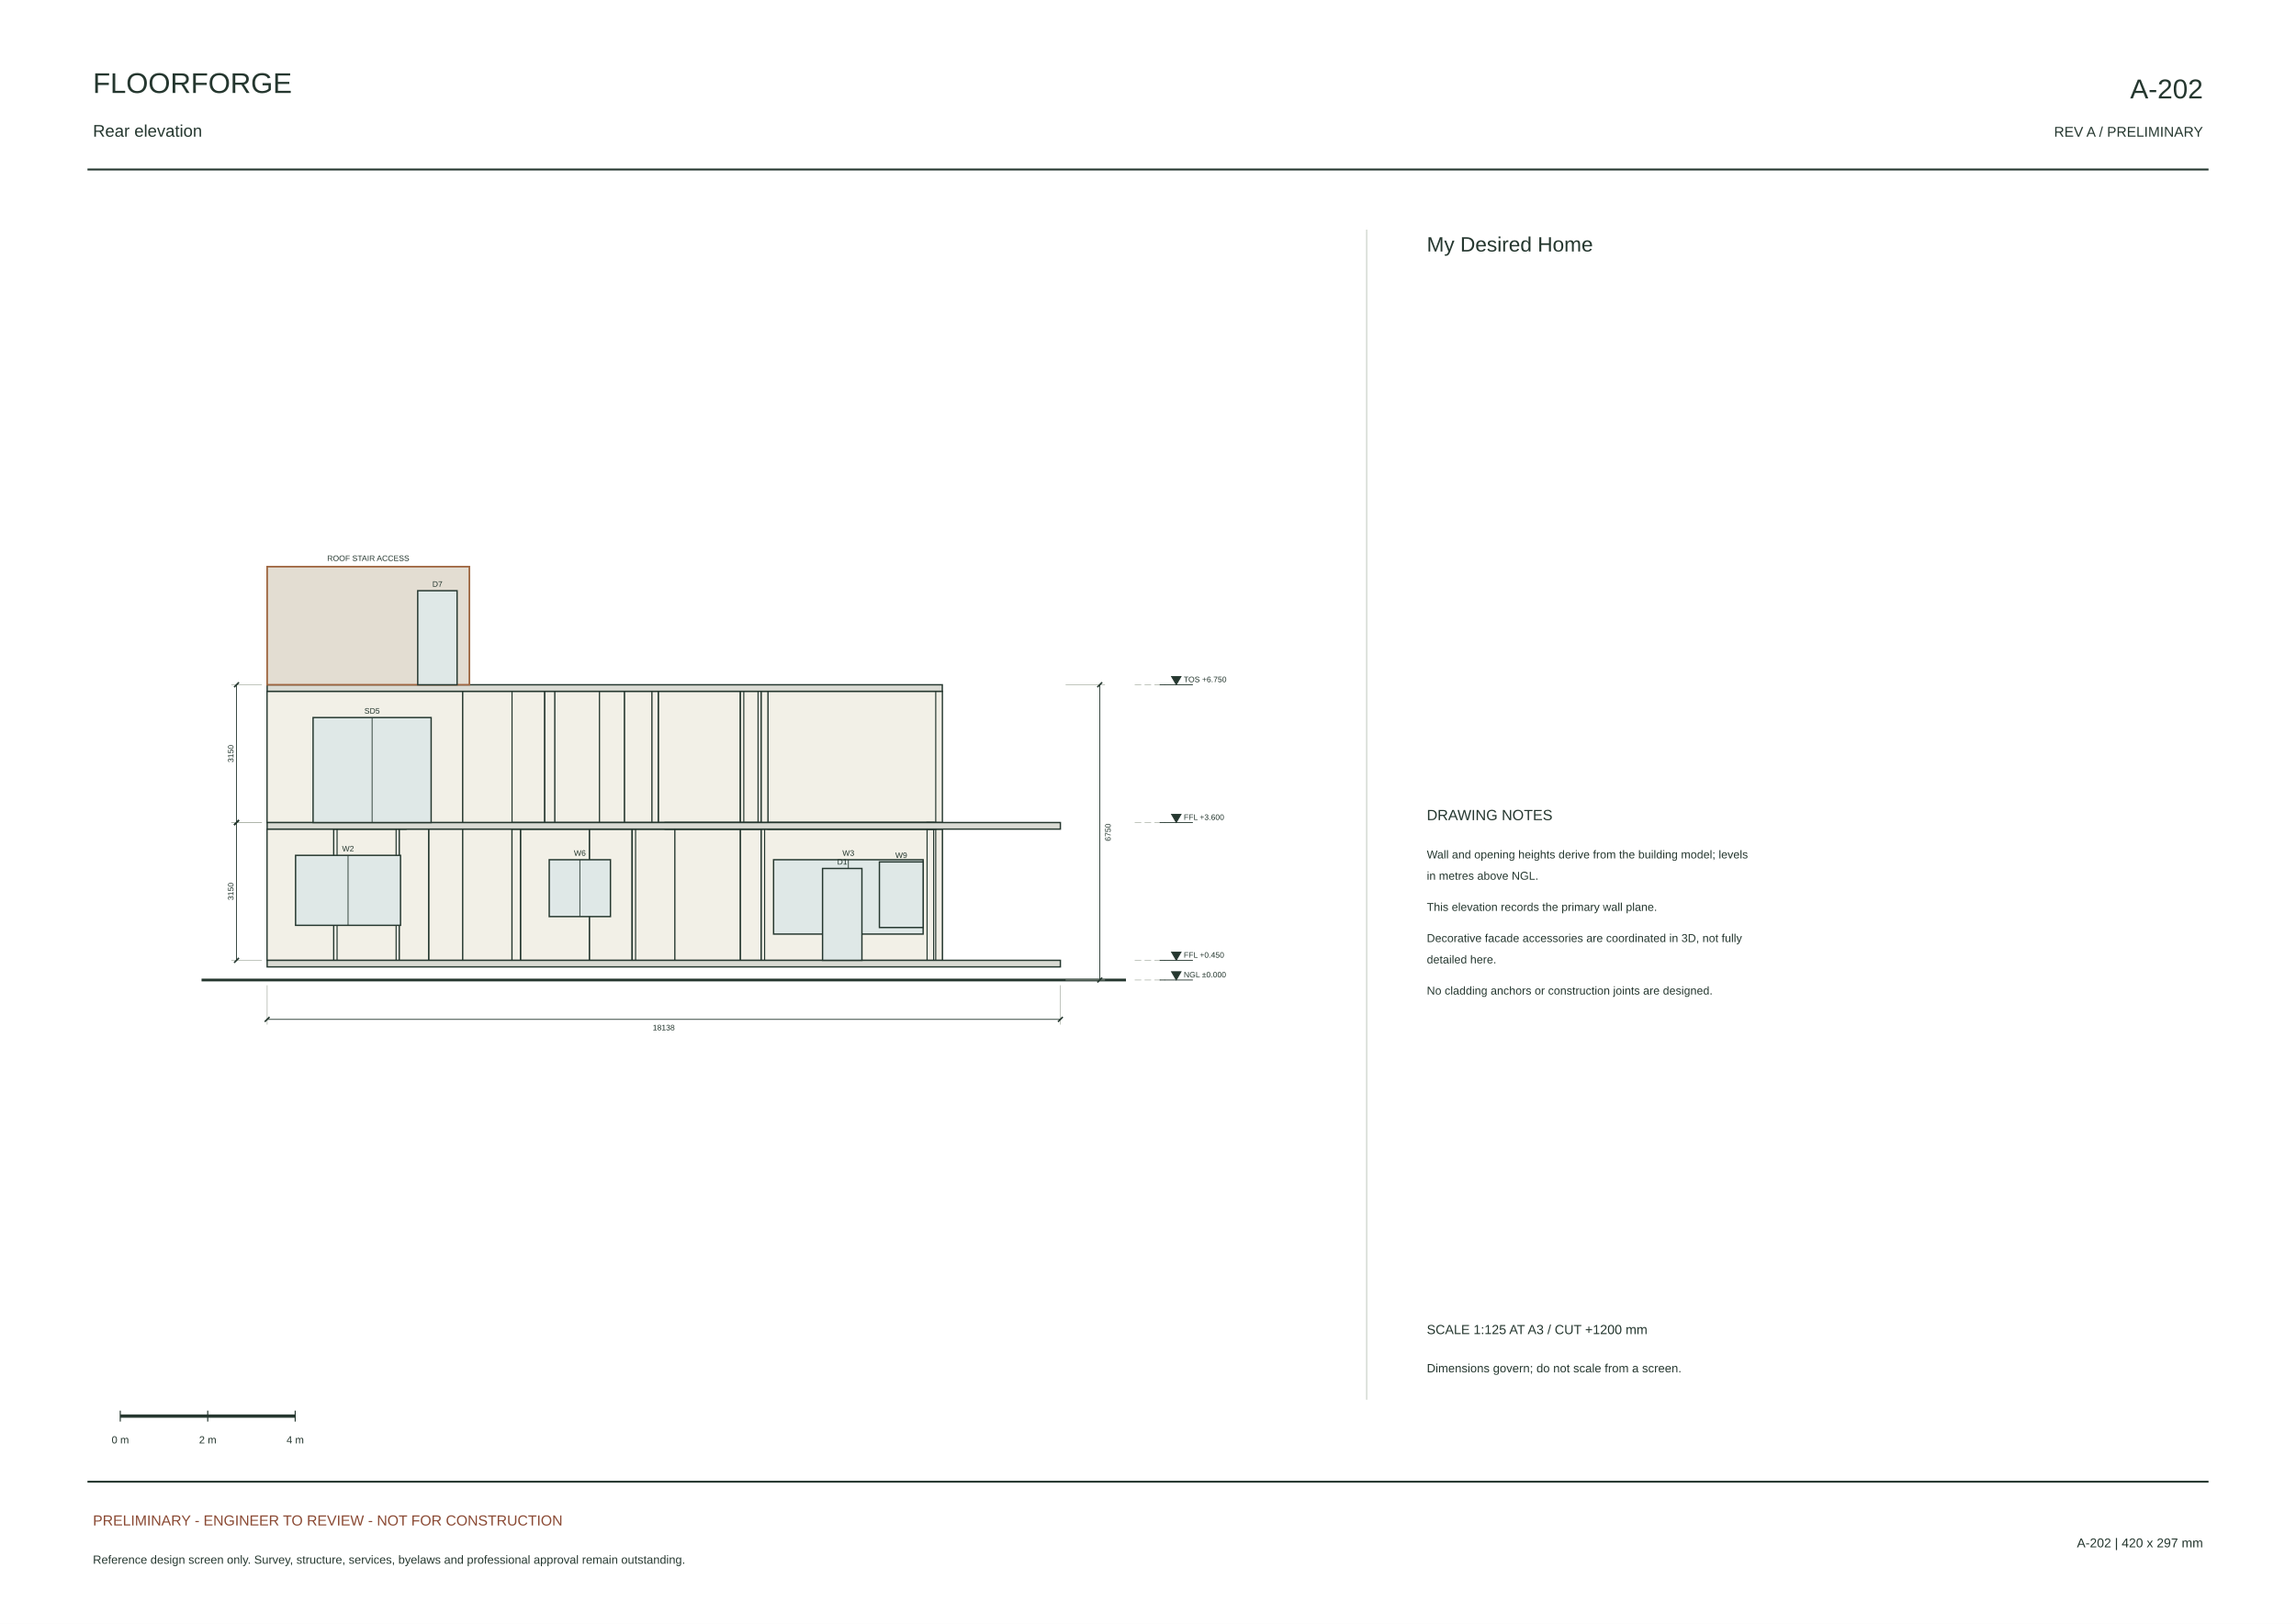
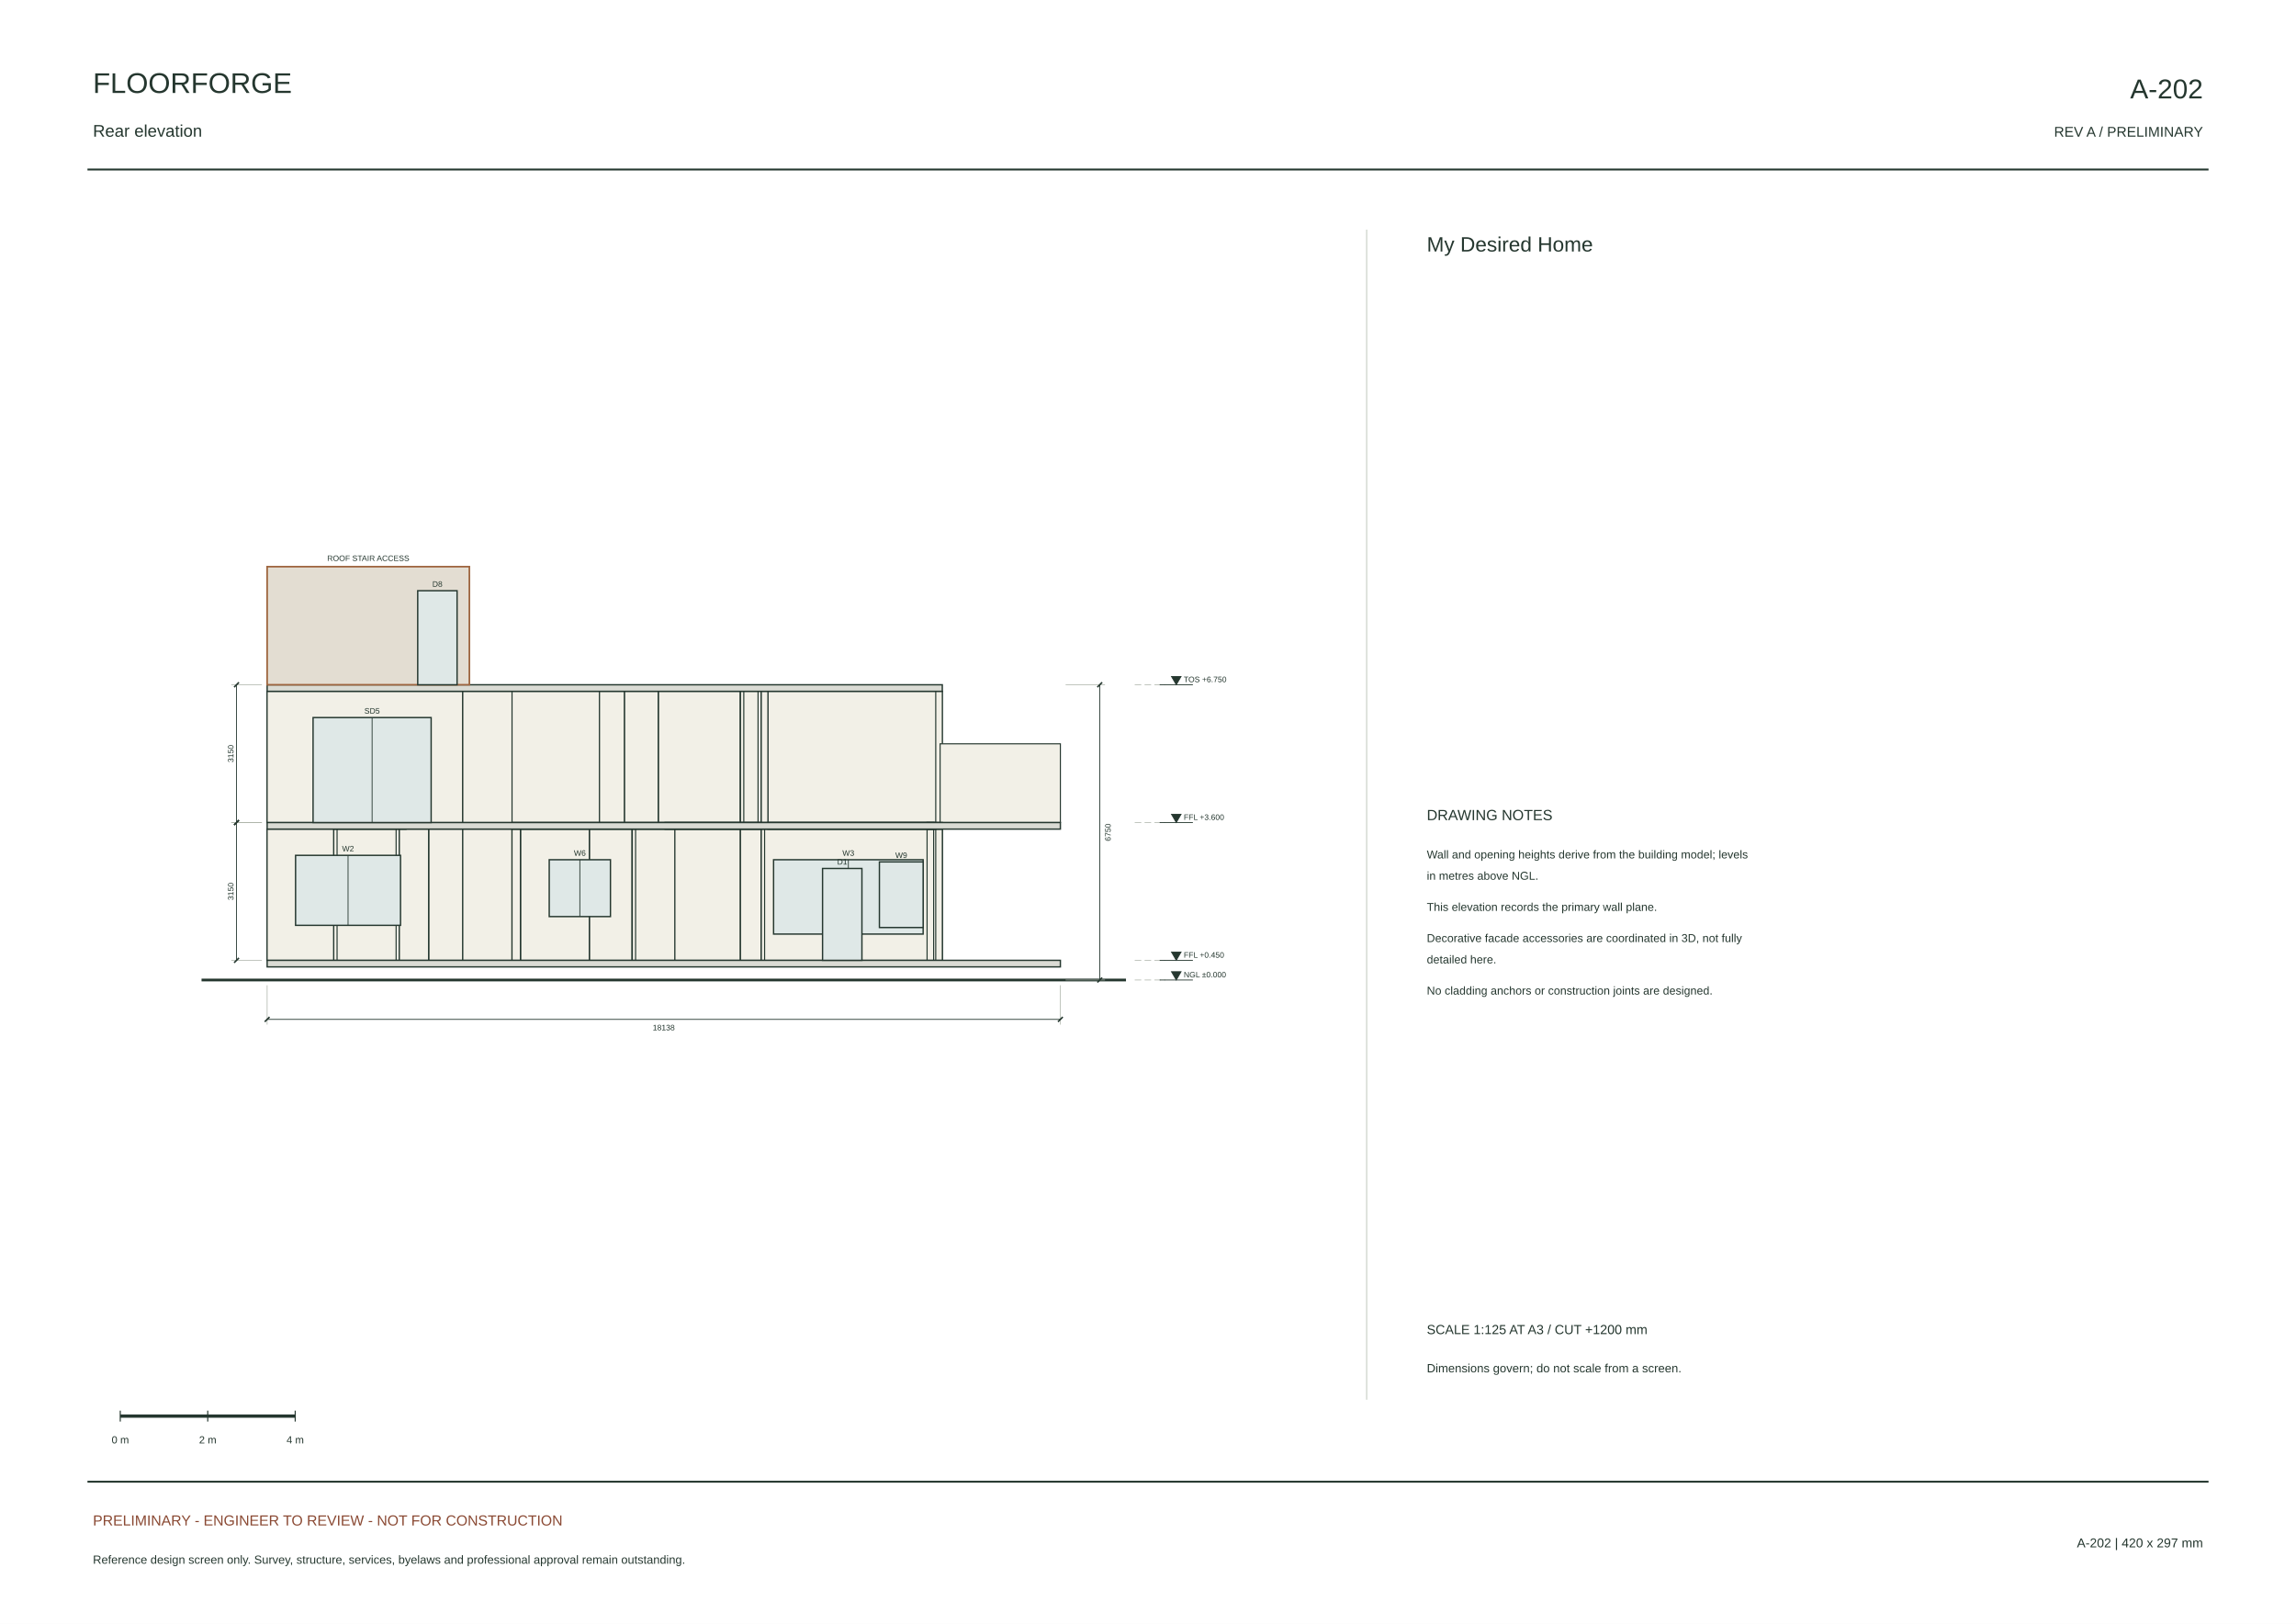
<svg xmlns="http://www.w3.org/2000/svg" width="420mm" height="297mm" viewBox="0 0 420 297">
  <rect width="420" height="297" fill="white" />
  <g font-family="Arial,Helvetica,sans-serif">
    <path d="M 16 31 H 404 M 16 271 H 404" stroke="#25372f" stroke-width=".35" />
    <text x="17" y="17" fill="#25372f" font-size="5.2" text-anchor="start">FLOORFORGE</text>
    <text x="17" y="25" fill="#25372f" font-size="3.1" text-anchor="start">Rear elevation</text>
    <text x="403" y="18" fill="#25372f" font-size="5" text-anchor="end">A-202</text>
    <text x="403" y="25" fill="#25372f" font-size="2.6" text-anchor="end">REV A / PRELIMINARY</text>
    <polygon points="48.868,175.64 50.068,175.64 50.068,151.64 48.868,151.64" fill="#f2f0e7" stroke="#25372f" stroke-width="0.2" />
    <polygon points="48.868,175.64 62.86,175.64 62.86,151.64 48.868,151.64" fill="#f2f0e7" stroke="#25372f" stroke-width="0.2" />
    <polygon points="61.66,175.64 73.66,175.64 73.66,151.64 61.66,151.64" fill="#f2f0e7" stroke="#25372f" stroke-width="0.2" />
    <polygon points="72.46,175.64 74.26,175.64 74.26,151.64 72.46,151.64" fill="#f2f0e7" stroke="#25372f" stroke-width="0.2" />
    <polygon points="48.868,175.64 50.068,175.64 50.068,151.64 48.868,151.64" fill="#f2f0e7" stroke="#25372f" stroke-width="0.2" />
    <polygon points="48.868,175.64 85.86,175.64 85.86,151.64 48.868,151.64" fill="#f2f0e7" stroke="#25372f" stroke-width="0.2" />
    <polygon points="48.868,175.64 79.068,175.64 79.068,151.64 48.868,151.64" fill="#f2f0e7" stroke="#25372f" stroke-width="0.2" />
    <polygon points="77.868,175.64 79.668,175.64 79.668,151.64 77.868,151.64" fill="#f2f0e7" stroke="#25372f" stroke-width="0.2" />
    <polygon points="61.06,175.64 62.26,175.64 62.26,151.64 61.06,151.64" fill="#f2f0e7" stroke="#25372f" stroke-width="0.2" />
    <polygon points="61.06,175.64 74.26,175.64 74.26,151.64 61.06,151.64" fill="#f2f0e7" stroke="#25372f" stroke-width="0.2" />
    <polygon points="61.06,175.64 62.86,175.64 62.86,151.64 61.06,151.64" fill="#f2f0e7" stroke="#25372f" stroke-width="0.2" />
    <polygon points="61.66,175.64 73.66,175.64 73.66,151.64 61.66,151.64" fill="#f2f0e7" stroke="#25372f" stroke-width="0.2" />
    <polygon points="72.46,175.64 74.26,175.64 74.26,151.64 72.46,151.64" fill="#f2f0e7" stroke="#25372f" stroke-width="0.2" />
    <polygon points="73.06,175.64 74.26,175.64 74.26,151.64 73.06,151.64" fill="#f2f0e7" stroke="#25372f" stroke-width="0.2" />
    <polygon points="73.06,175.64 109.06,175.64 109.06,151.64 73.06,151.64" fill="#f2f0e7" stroke="#25372f" stroke-width="0.2" />
    <polygon points="73.06,175.64 74.26,175.64 74.26,151.64 73.06,151.64" fill="#f2f0e7" stroke="#25372f" stroke-width="0.2" />
    <polygon points="73.06,175.64 74.26,175.64 74.26,151.64 73.06,151.64" fill="#f2f0e7" stroke="#25372f" stroke-width="0.2" />
    <polygon points="73.06,175.64 74.26,175.64 74.26,151.64 73.06,151.64" fill="#f2f0e7" stroke="#25372f" stroke-width="0.2" />
    <polygon points="73.06,175.64 85.86,175.64 85.86,151.64 73.06,151.64" fill="#f2f0e7" stroke="#25372f" stroke-width="0.2" />
    <polygon points="78.468,175.64 79.668,175.64 79.668,151.64 78.468,151.64" fill="#f2f0e7" stroke="#25372f" stroke-width="0.2" />
    <polygon points="78.468,175.64 94.868,175.64 94.868,151.64 78.468,151.64" fill="#f2f0e7" stroke="#25372f" stroke-width="0.2" />
    <polygon points="78.468,175.64 79.668,175.64 79.668,151.64 78.468,151.64" fill="#f2f0e7" stroke="#25372f" stroke-width="0.2" />
    <polygon points="78.468,175.64 79.668,175.64 79.668,151.64 78.468,151.64" fill="#f2f0e7" stroke="#25372f" stroke-width="0.2" />
    <polygon points="78.468,175.64 96.468,175.64 96.468,151.64 78.468,151.64" fill="#f2f0e7" stroke="#25372f" stroke-width="0.2" />
    <polygon points="84.66,175.64 85.86,175.64 85.86,151.64 84.66,151.64" fill="#f2f0e7" stroke="#25372f" stroke-width="0.2" />
    <polygon points="84.66,175.64 109.06,175.64 109.06,151.64 84.66,151.64" fill="#f2f0e7" stroke="#25372f" stroke-width="0.2" />
    <polygon points="84.66,175.64 94.868,175.64 94.868,151.64 84.66,151.64" fill="#f2f0e7" stroke="#25372f" stroke-width="0.2" />
    <polygon points="93.668,175.64 94.868,175.64 94.868,151.64 93.668,151.64" fill="#f2f0e7" stroke="#25372f" stroke-width="0.2" />
    <polygon points="93.668,175.64 94.868,175.64 94.868,151.64 93.668,151.64" fill="#f2f0e7" stroke="#25372f" stroke-width="0.2" />
    <polygon points="93.668,175.64 94.868,175.64 94.868,151.64 93.668,151.64" fill="#f2f0e7" stroke="#25372f" stroke-width="0.2" />
    <polygon points="93.668,175.64 94.868,175.64 94.868,151.64 93.668,151.64" fill="#f2f0e7" stroke="#25372f" stroke-width="0.2" />
    <polygon points="93.668,175.64 95.468,175.64 95.468,151.64 93.668,151.64" fill="#f2f0e7" stroke="#25372f" stroke-width="0.2" />
    <polygon points="94.268,175.64 110.268,175.64 110.268,151.64 94.268,151.64" fill="#f2f0e7" stroke="#25372f" stroke-width="0.2" />
    <polygon points="109.068,175.64 116.268,175.64 116.268,151.64 109.068,151.64" fill="#f2f0e7" stroke="#25372f" stroke-width="0.2" />
    <polygon points="115.068,175.64 116.868,175.64 116.868,151.64 115.068,151.64" fill="#f2f0e7" stroke="#25372f" stroke-width="0.2" />
    <polygon points="93.668,175.64 96.468,175.64 96.468,151.64 93.668,151.64" fill="#f2f0e7" stroke="#25372f" stroke-width="0.2" />
    <polygon points="95.268,175.64 96.468,175.64 96.468,151.64 95.268,151.64" fill="#f2f0e7" stroke="#25372f" stroke-width="0.2" />
    <polygon points="95.268,175.64 110.268,175.64 110.268,151.64 95.268,151.64" fill="#f2f0e7" stroke="#25372f" stroke-width="0.2" />
    <polygon points="109.068,175.64 116.268,175.64 116.268,151.64 109.068,151.64" fill="#f2f0e7" stroke="#25372f" stroke-width="0.2" />
    <polygon points="115.068,175.64 116.868,175.64 116.868,151.64 115.068,151.64" fill="#f2f0e7" stroke="#25372f" stroke-width="0.2" />
    <polygon points="95.268,175.64 96.468,175.64 96.468,151.64 95.268,151.64" fill="#f2f0e7" stroke="#25372f" stroke-width="0.2" />
    <polygon points="95.268,175.64 116.868,175.64 116.868,151.64 95.268,151.64" fill="#f2f0e7" stroke="#25372f" stroke-width="0.2" />
    <polygon points="95.268,175.64 96.468,175.64 96.468,151.64 95.268,151.64" fill="#f2f0e7" stroke="#25372f" stroke-width="0.2" />
    <polygon points="95.268,175.64 116.868,175.64 116.868,151.64 95.268,151.64" fill="#f2f0e7" stroke="#25372f" stroke-width="0.2" />
    <polygon points="107.86,175.64 109.06,175.64 109.06,151.64 107.86,151.64" fill="#f2f0e7" stroke="#25372f" stroke-width="0.2" />
    <polygon points="107.86,175.64 124.66,175.64 124.66,151.64 107.86,151.64" fill="#f2f0e7" stroke="#25372f" stroke-width="0.2" />
    <polygon points="107.86,175.64 109.06,175.64 109.06,151.64 107.86,151.64" fill="#f2f0e7" stroke="#25372f" stroke-width="0.2" />
    <polygon points="107.86,175.64 124.66,175.64 124.66,151.64 107.86,151.64" fill="#f2f0e7" stroke="#25372f" stroke-width="0.2" />
    <polygon points="107.86,175.64 109.06,175.64 109.06,151.64 107.86,151.64" fill="#f2f0e7" stroke="#25372f" stroke-width="0.2" />
    <polygon points="107.86,175.64 136.66,175.64 136.66,151.64 107.86,151.64" fill="#f2f0e7" stroke="#25372f" stroke-width="0.2" />
    <polygon points="115.668,175.64 116.868,175.64 116.868,151.64 115.668,151.64" fill="#f2f0e7" stroke="#25372f" stroke-width="0.2" />
    <polygon points="115.668,175.64 116.868,175.64 116.868,151.64 115.668,151.64" fill="#f2f0e7" stroke="#25372f" stroke-width="0.2" />
    <polygon points="115.668,175.64 116.868,175.64 116.868,151.64 115.668,151.64" fill="#f2f0e7" stroke="#25372f" stroke-width="0.2" />
    <polygon points="115.668,175.64 140.468,175.64 140.468,151.64 115.668,151.64" fill="#f2f0e7" stroke="#25372f" stroke-width="0.2" />
    <polygon points="115.668,175.64 116.868,175.64 116.868,151.64 115.668,151.64" fill="#f2f0e7" stroke="#25372f" stroke-width="0.2" />
    <polygon points="115.668,175.64 116.868,175.64 116.868,151.64 115.668,151.64" fill="#f2f0e7" stroke="#25372f" stroke-width="0.2" />
    <polygon points="115.668,175.64 116.868,175.64 116.868,151.64 115.668,151.64" fill="#f2f0e7" stroke="#25372f" stroke-width="0.2" />
    <polygon points="115.668,175.64 116.868,175.64 116.868,151.64 115.668,151.64" fill="#f2f0e7" stroke="#25372f" stroke-width="0.2" />
    <polygon points="115.668,175.64 116.868,175.64 116.868,151.64 115.668,151.64" fill="#f2f0e7" stroke="#25372f" stroke-width="0.2" />
    <polygon points="115.668,175.64 117.468,175.64 117.468,151.64 115.668,151.64" fill="#f2f0e7" stroke="#25372f" stroke-width="0.2" />
    <polygon points="116.268,175.64 172.372,175.64 172.372,151.64 116.268,151.64" fill="#f2f0e7" stroke="#25372f" stroke-width="0.2" />
    <polygon points="123.46,175.64 124.66,175.64 124.66,151.64 123.46,151.64" fill="#f2f0e7" stroke="#25372f" stroke-width="0.2" />
    <polygon points="123.46,175.64 136.66,175.64 136.66,151.64 123.46,151.64" fill="#f2f0e7" stroke="#25372f" stroke-width="0.2" />
    <polygon points="135.46,175.64 136.66,175.64 136.66,151.64 135.46,151.64" fill="#f2f0e7" stroke="#25372f" stroke-width="0.2" />
    <polygon points="135.46,175.64 170.788,175.64 170.788,151.64 135.46,151.64" fill="#f2f0e7" stroke="#25372f" stroke-width="0.2" />
    <polygon points="135.46,175.64 136.66,175.64 136.66,151.64 135.46,151.64" fill="#f2f0e7" stroke="#25372f" stroke-width="0.2" />
    <polygon points="135.46,175.64 140.468,175.64 140.468,151.64 135.46,151.64" fill="#f2f0e7" stroke="#25372f" stroke-width="0.2" />
    <polygon points="139.268,175.64 140.468,175.64 140.468,151.64 139.268,151.64" fill="#f2f0e7" stroke="#25372f" stroke-width="0.2" />
    <polygon points="139.268,175.64 140.468,175.64 140.468,151.64 139.268,151.64" fill="#f2f0e7" stroke="#25372f" stroke-width="0.2" />
    <polygon points="139.268,175.64 140.468,175.64 140.468,151.64 139.268,151.64" fill="#f2f0e7" stroke="#25372f" stroke-width="0.2" />
    <polygon points="139.268,175.64 141.068,175.64 141.068,151.64 139.268,151.64" fill="#f2f0e7" stroke="#25372f" stroke-width="0.2" />
    <polygon points="139.868,175.64 170.788,175.64 170.788,151.64 139.868,151.64" fill="#f2f0e7" stroke="#25372f" stroke-width="0.2" />
    <polygon points="139.268,175.64 141.068,175.64 141.068,151.64 139.268,151.64" fill="#f2f0e7" stroke="#25372f" stroke-width="0.2" />
    <polygon points="139.868,175.64 172.372,175.64 172.372,151.64 139.868,151.64" fill="#f2f0e7" stroke="#25372f" stroke-width="0.2" />
    <polygon points="169.588,175.64 170.788,175.64 170.788,151.64 169.588,151.64" fill="#f2f0e7" stroke="#25372f" stroke-width="0.2" />
    <polygon points="171.172,175.64 172.372,175.64 172.372,151.64 171.172,151.64" fill="#f2f0e7" stroke="#25372f" stroke-width="0.2" />
    <polygon points="48.868,150.44 50.068,150.44 50.068,126.44 48.868,126.44" fill="#f2f0e7" stroke="#25372f" stroke-width="0.2" />
    <polygon points="48.868,150.44 74.86,150.44 74.86,126.44 48.868,126.44" fill="#f2f0e7" stroke="#25372f" stroke-width="0.2" />
    <polygon points="73.66,150.44 85.26,150.44 85.26,126.44 73.66,126.44" fill="#f2f0e7" stroke="#25372f" stroke-width="0.2" />
    <polygon points="84.06,150.44 85.86,150.44 85.86,126.44 84.06,126.44" fill="#f2f0e7" stroke="#25372f" stroke-width="0.2" />
    <polygon points="48.868,150.44 50.068,150.44 50.068,126.44 48.868,126.44" fill="#f2f0e7" stroke="#25372f" stroke-width="0.2" />
    <polygon points="48.868,150.44 85.86,150.44 85.86,126.44 48.868,126.44" fill="#f2f0e7" stroke="#25372f" stroke-width="0.2" />
    <polygon points="48.868,150.44 94.268,150.44 94.268,126.44 48.868,126.44" fill="#f2f0e7" stroke="#25372f" stroke-width="0.2" />
    <polygon points="93.068,150.44 94.868,150.44 94.868,126.44 93.068,126.44" fill="#f2f0e7" stroke="#25372f" stroke-width="0.2" />
    <polygon points="84.66,150.44 85.86,150.44 85.86,126.44 84.66,126.44" fill="#f2f0e7" stroke="#25372f" stroke-width="0.2" />
    <polygon points="84.66,150.44 85.86,150.44 85.86,126.44 84.66,126.44" fill="#f2f0e7" stroke="#25372f" stroke-width="0.2" />
    <polygon points="84.66,150.44 115.46,150.44 115.46,126.44 84.66,126.44" fill="#f2f0e7" stroke="#25372f" stroke-width="0.2" />
    <polygon points="84.66,150.44 85.86,150.44 85.86,126.44 84.66,126.44" fill="#f2f0e7" stroke="#25372f" stroke-width="0.2" />
    <polygon points="84.66,150.44 85.86,150.44 85.86,126.44 84.66,126.44" fill="#f2f0e7" stroke="#25372f" stroke-width="0.2" />
    <polygon points="84.66,150.44 115.46,150.44 115.46,126.44 84.66,126.44" fill="#f2f0e7" stroke="#25372f" stroke-width="0.2" />
    <polygon points="84.66,150.44 94.868,150.44 94.868,126.44 84.66,126.44" fill="#f2f0e7" stroke="#25372f" stroke-width="0.2" />
    <polygon points="93.668,150.44 94.868,150.44 94.868,126.44 93.668,126.44" fill="#f2f0e7" stroke="#25372f" stroke-width="0.2" />
    <polygon points="93.668,150.44 110.868,150.44 110.868,126.44 93.668,126.44" fill="#f2f0e7" stroke="#25372f" stroke-width="0.2" />
-     <polygon points="99.668,150.44 100.868,150.44 100.868,126.44 99.668,126.44" fill="#f2f0e7" stroke="#25372f" stroke-width="0.2" />
-     <polygon points="99.668,150.44 100.868,150.44 100.868,126.44 99.668,126.44" fill="#f2f0e7" stroke="#25372f" stroke-width="0.2" />
-     <polygon points="99.668,150.44 101.468,150.44 101.468,126.44 99.668,126.44" fill="#f2f0e7" stroke="#25372f" stroke-width="0.2" />
    <polygon points="134.86,150.44 136.66,150.44 136.66,126.44 134.86,126.44" fill="#f2f0e7" stroke="#25372f" stroke-width="0.2" />
-     <polygon points="99.668,150.44 101.468,150.44 101.468,126.44 99.668,126.44" fill="#f2f0e7" stroke="#25372f" stroke-width="0.2" />
    <polygon points="109.668,150.44 110.868,150.44 110.868,126.44 109.668,126.44" fill="#f2f0e7" stroke="#25372f" stroke-width="0.2" />
    <polygon points="109.668,150.44 110.868,150.44 110.868,126.44 109.668,126.44" fill="#f2f0e7" stroke="#25372f" stroke-width="0.2" />
    <polygon points="109.668,150.44 121.668,150.44 121.668,126.44 109.668,126.44" fill="#f2f0e7" stroke="#25372f" stroke-width="0.2" />
    <polygon points="109.668,150.44 121.668,150.44 121.668,126.44 109.668,126.44" fill="#f2f0e7" stroke="#25372f" stroke-width="0.2" />
    <polygon points="114.26,150.44 115.46,150.44 115.46,126.44 114.26,126.44" fill="#f2f0e7" stroke="#25372f" stroke-width="0.2" />
    <polygon points="114.26,150.44 136.66,150.44 136.66,126.44 114.26,126.44" fill="#f2f0e7" stroke="#25372f" stroke-width="0.2" />
    <polygon points="114.26,150.44 136.66,150.44 136.66,126.44 114.26,126.44" fill="#f2f0e7" stroke="#25372f" stroke-width="0.2" />
-     <polygon points="119.268,150.44 120.468,150.44 120.468,126.44 119.268,126.44" fill="#f2f0e7" stroke="#25372f" stroke-width="0.2" />
-     <polygon points="119.268,150.44 121.068,150.44 121.068,126.44 119.268,126.44" fill="#f2f0e7" stroke="#25372f" stroke-width="0.2" />
    <polygon points="120.468,150.44 121.668,150.44 121.668,126.44 120.468,126.44" fill="#f2f0e7" stroke="#25372f" stroke-width="0.2" />
    <polygon points="120.468,150.44 121.668,150.44 121.668,126.44 120.468,126.44" fill="#f2f0e7" stroke="#25372f" stroke-width="0.2" />
    <polygon points="120.468,150.44 171.772,150.44 171.772,126.44 120.468,126.44" fill="#f2f0e7" stroke="#25372f" stroke-width="0.2" />
    <polygon points="120.468,150.44 121.668,150.44 121.668,126.44 120.468,126.44" fill="#f2f0e7" stroke="#25372f" stroke-width="0.2" />
    <polygon points="120.468,150.44 172.372,150.44 172.372,126.44 120.468,126.44" fill="#f2f0e7" stroke="#25372f" stroke-width="0.2" />
    <polygon points="135.46,150.44 136.66,150.44 136.66,126.44 135.46,126.44" fill="#f2f0e7" stroke="#25372f" stroke-width="0.2" />
    <polygon points="135.46,150.44 136.66,150.44 136.66,126.44 135.46,126.44" fill="#f2f0e7" stroke="#25372f" stroke-width="0.2" />
    <polygon points="135.46,150.44 136.66,150.44 136.66,126.44 135.46,126.44" fill="#f2f0e7" stroke="#25372f" stroke-width="0.2" />
    <polygon points="135.46,150.44 136.66,150.44 136.66,126.44 135.46,126.44" fill="#f2f0e7" stroke="#25372f" stroke-width="0.2" />
    <polygon points="135.46,150.44 137.26,150.44 137.26,126.44 135.46,126.44" fill="#f2f0e7" stroke="#25372f" stroke-width="0.2" />
    <polygon points="136.06,150.44 139.868,150.44 139.868,126.44 136.06,126.44" fill="#f2f0e7" stroke="#25372f" stroke-width="0.2" />
    <polygon points="138.668,150.44 140.468,150.44 140.468,126.44 138.668,126.44" fill="#f2f0e7" stroke="#25372f" stroke-width="0.2" />
    <polygon points="139.268,150.44 140.468,150.44 140.468,126.44 139.268,126.44" fill="#f2f0e7" stroke="#25372f" stroke-width="0.2" />
    <polygon points="139.268,150.44 140.468,150.44 140.468,126.44 139.268,126.44" fill="#f2f0e7" stroke="#25372f" stroke-width="0.2" />
    <polygon points="139.268,150.44 140.468,150.44 140.468,126.44 139.268,126.44" fill="#f2f0e7" stroke="#25372f" stroke-width="0.2" />
    <polygon points="171.172,150.44 172.372,150.44 172.372,126.44 171.172,126.44" fill="#f2f0e7" stroke="#25372f" stroke-width="0.2" />
+     <polygon points="171.972,150.44 193.972,150.44 193.972,136.04 171.972,136.04" fill="#f2f0e7" stroke="#25372f" stroke-width="0.2" />
    <polygon points="84.66,125.24 85.86,125.24 85.86,105.24 84.66,105.24" fill="#f2f0e7" stroke="#25372f" stroke-width="0.2" />
    <polygon points="49.468,125.24 85.26,125.24 85.26,105.24 49.468,105.24" fill="#f2f0e7" stroke="#25372f" stroke-width="0.2" />
    <polygon points="48.868,125.24 50.068,125.24 50.068,105.24 48.868,105.24" fill="#f2f0e7" stroke="#25372f" stroke-width="0.2" />
    <polygon points="49.468,125.24 85.26,125.24 85.26,105.24 49.468,105.24" fill="#f2f0e7" stroke="#25372f" stroke-width="0.2" />
    <polygon points="48.868,176.84 193.972,176.84 193.972,175.64 48.868,175.64" fill="#dadbd4" stroke="#25372f" stroke-width="0.25" />
    <polygon points="61.06,151.64 74.26,151.64 74.26,150.44 61.06,150.44" fill="#dadbd4" stroke="#25372f" stroke-width="0.25" />
    <polygon points="169.588,151.64 170.788,151.64 170.788,150.44 169.588,150.44" fill="#dadbd4" stroke="#25372f" stroke-width="0.25" />
    <polygon points="121.668,151.64 139.268,151.64 139.268,150.44 121.668,150.44" fill="#dadbd4" stroke="#25372f" stroke-width="0.25" />
    <polygon points="140.468,151.64 171.172,151.64 171.172,150.44 140.468,150.44" fill="#dadbd4" stroke="#25372f" stroke-width="0.25" />
    <polygon points="93.668,151.64 172.372,151.64 172.372,150.44 93.668,150.44" fill="#dadbd4" stroke="#25372f" stroke-width="0.25" />
    <polygon points="48.868,151.64 193.972,151.64 193.972,150.44 48.868,150.44" fill="#dadbd4" stroke="#25372f" stroke-width="0.25" />
    <polygon points="48.868,126.44 172.372,126.44 172.372,125.24 48.868,125.24" fill="#dadbd4" stroke="#25372f" stroke-width="0.25" />
    <path d="M 36.868 179.24 L 205.972 179.24" fill="none" stroke="#25372f" stroke-width="0.5" />
    <polygon points="48.868,125.24 85.86,125.24 85.86,103.64 48.868,103.64" fill="#e3ddd2" stroke="#9e653f" stroke-width="0.3" />
    <text x="67.364" y="102.6" fill="#25372f" font-size="1.45" text-anchor="middle">ROOF STAIR ACCESS</text>
    <polygon points="54.068,169.24 73.268,169.24 73.268,156.44 54.068,156.44" fill="#dfe8e7" stroke="#25372f" stroke-width="0.25" />
    <path d="M 63.668 169.24 L 63.668 156.44" fill="none" stroke="#25372f" stroke-width="0.15" />
    <text x="63.668" y="155.72" fill="#25372f" font-size="1.45" text-anchor="middle">W2</text>
    <polygon points="141.508,170.84 168.868,170.84 168.868,157.24 141.508,157.24" fill="#dfe8e7" stroke="#25372f" stroke-width="0.25" />
    <path d="M 155.188 170.84 L 155.188 157.24" fill="none" stroke="#25372f" stroke-width="0.15" />
    <text x="155.188" y="156.52" fill="#25372f" font-size="1.45" text-anchor="middle">W3</text>
    <polygon points="100.468,167.64 111.668,167.64 111.668,157.24 100.468,157.24" fill="#dfe8e7" stroke="#25372f" stroke-width="0.25" />
    <path d="M 106.068 167.64 L 106.068 157.24" fill="none" stroke="#25372f" stroke-width="0.15" />
    <text x="106.068" y="156.52" fill="#25372f" font-size="1.45" text-anchor="middle">W6</text>
    <polygon points="150.468,175.64 157.668,175.64 157.668,158.84 150.468,158.84" fill="#dfe8e7" stroke="#25372f" stroke-width="0.25" />
    <text x="154.068" y="158.12" fill="#25372f" font-size="1.45" text-anchor="middle">D1</text>
    <polygon points="160.868,169.64 168.868,169.64 168.868,157.64 160.868,157.64" fill="#dfe8e7" stroke="#25372f" stroke-width="0.25" />
    <text x="164.868" y="156.92" fill="#25372f" font-size="1.45" text-anchor="middle">W9</text>
    <polygon points="57.268,150.44 78.868,150.44 78.868,131.24 57.268,131.24" fill="#dfe8e7" stroke="#25372f" stroke-width="0.25" />
    <path d="M 68.068 150.44 L 68.068 131.24" fill="none" stroke="#25372f" stroke-width="0.15" />
    <text x="68.068" y="130.52" fill="#25372f" font-size="1.45" text-anchor="middle">SD5</text>
    <polygon points="76.412,125.24 83.612,125.24 83.612,108.04 76.412,108.04" fill="#dfe8e7" stroke="#25372f" stroke-width="0.25" />
-     <text x="80.012" y="107.32" fill="#25372f" font-size="1.45" text-anchor="middle">D7</text>
+     <text x="80.012" y="107.32" fill="#25372f" font-size="1.45" text-anchor="middle">D8</text>
    <path d="M 48.868 180.2 L 48.868 187.4" fill="none" stroke="#a8afa4" stroke-width="0.12" />
    <path d="M 193.972 180.2 L 193.972 187.4" fill="none" stroke="#a8afa4" stroke-width="0.12" />
    <path d="M 48.868 186.44 L 193.972 186.44" fill="none" stroke="#25372f" stroke-width="0.15" />
    <path d="M 48.428 186.88 L 49.308 186" fill="none" stroke="#25372f" stroke-width="0.28" />
    <path d="M 193.532 186.88 L 194.412 186" fill="none" stroke="#25372f" stroke-width="0.28" />
    <text x="121.42" y="188.44" fill="#25372f" font-size="1.45" text-anchor="middle">18138</text>
    <path d="M 194.932 179.24 L 202.132 179.24" fill="none" stroke="#a8afa4" stroke-width="0.12" />
    <path d="M 194.932 125.24 L 202.132 125.24" fill="none" stroke="#a8afa4" stroke-width="0.12" />
    <path d="M 201.172 179.24 L 201.172 125.24" fill="none" stroke="#25372f" stroke-width="0.15" />
    <path d="M 200.732 179.68 L 201.612 178.8" fill="none" stroke="#25372f" stroke-width="0.28" />
    <path d="M 200.732 125.68 L 201.612 124.8" fill="none" stroke="#25372f" stroke-width="0.28" />
    <text x="203.172" y="152.24" fill="#25372f" font-size="1.45" text-anchor="middle" transform="rotate(-90.0 203.172 152.24)">6750</text>
    <path d="M 47.908 175.64 L 42.308 175.64" fill="none" stroke="#a8afa4" stroke-width="0.12" />
    <path d="M 47.908 150.44 L 42.308 150.44" fill="none" stroke="#a8afa4" stroke-width="0.12" />
    <path d="M 43.268 175.64 L 43.268 150.44" fill="none" stroke="#25372f" stroke-width="0.15" />
    <path d="M 42.828 176.08 L 43.708 175.2" fill="none" stroke="#25372f" stroke-width="0.28" />
    <path d="M 42.828 150.88 L 43.708 150" fill="none" stroke="#25372f" stroke-width="0.28" />
    <text x="42.708" y="163.04" fill="#25372f" font-size="1.45" text-anchor="middle" transform="rotate(-90.0 42.708 163.04)">3150</text>
    <path d="M 47.908 150.44 L 42.308 150.44" fill="none" stroke="#a8afa4" stroke-width="0.12" />
    <path d="M 47.908 125.24 L 42.308 125.24" fill="none" stroke="#a8afa4" stroke-width="0.12" />
    <path d="M 43.268 150.44 L 43.268 125.24" fill="none" stroke="#25372f" stroke-width="0.15" />
    <path d="M 42.828 150.88 L 43.708 150" fill="none" stroke="#25372f" stroke-width="0.28" />
    <path d="M 42.828 125.68 L 43.708 124.8" fill="none" stroke="#25372f" stroke-width="0.28" />
    <text x="42.708" y="137.84" fill="#25372f" font-size="1.45" text-anchor="middle" transform="rotate(-90.0 42.708 137.84)">3150</text>
    <path d="M 207.572 179.24 L 213.172 179.24" fill="none" stroke="#a8afa4" stroke-width="0.12" stroke-dasharray="1.2 .6" />
    <polygon points="214.292,177.72 216.052,177.72 215.172,179.24" fill="#25372f" stroke="#25372f" stroke-width="0.15" />
    <path d="M 212.132 179.24 L 218.212 179.24" fill="none" stroke="#25372f" stroke-width="0.15" />
    <text x="216.532" y="178.76" fill="#25372f" font-size="1.45" text-anchor="start">NGL ±0.000</text>
    <path d="M 207.572 175.64 L 213.172 175.64" fill="none" stroke="#a8afa4" stroke-width="0.12" stroke-dasharray="1.2 .6" />
    <polygon points="214.292,174.12 216.052,174.12 215.172,175.64" fill="#25372f" stroke="#25372f" stroke-width="0.15" />
    <path d="M 212.132 175.64 L 218.212 175.64" fill="none" stroke="#25372f" stroke-width="0.15" />
    <text x="216.532" y="175.16" fill="#25372f" font-size="1.45" text-anchor="start">FFL +0.450</text>
    <path d="M 207.572 150.44 L 213.172 150.44" fill="none" stroke="#a8afa4" stroke-width="0.12" stroke-dasharray="1.2 .6" />
    <polygon points="214.292,148.92 216.052,148.92 215.172,150.44" fill="#25372f" stroke="#25372f" stroke-width="0.15" />
    <path d="M 212.132 150.44 L 218.212 150.44" fill="none" stroke="#25372f" stroke-width="0.15" />
    <text x="216.532" y="149.96" fill="#25372f" font-size="1.45" text-anchor="start">FFL +3.600</text>
    <path d="M 207.572 125.24 L 213.172 125.24" fill="none" stroke="#a8afa4" stroke-width="0.12" stroke-dasharray="1.2 .6" />
    <polygon points="214.292,123.72 216.052,123.72 215.172,125.24" fill="#25372f" stroke="#25372f" stroke-width="0.15" />
    <path d="M 212.132 125.24 L 218.212 125.24" fill="none" stroke="#25372f" stroke-width="0.15" />
    <text x="216.532" y="124.76" fill="#25372f" font-size="1.45" text-anchor="start">TOS +6.750</text>
    <path d="M 250 42 V 256" stroke="#c9d0c7" stroke-width=".2" />
    <text x="261" y="46" fill="#25372f" font-size="3.8" text-anchor="start">My Desired Home</text>
    <text x="261" y="150" fill="#25372f" font-size="2.7" text-anchor="start">DRAWING NOTES</text>
    <text x="261" y="157" fill="#25372f" font-size="2.1" text-anchor="start">Wall and opening heights derive from the building model; levels</text>
    <text x="261" y="160.9" fill="#25372f" font-size="2.1" text-anchor="start">in metres above NGL.</text>
    <text x="261" y="166.6" fill="#25372f" font-size="2.1" text-anchor="start">This elevation records the primary wall plane.</text>
    <text x="261" y="172.3" fill="#25372f" font-size="2.1" text-anchor="start">Decorative facade accessories are coordinated in 3D, not fully</text>
    <text x="261" y="176.2" fill="#25372f" font-size="2.1" text-anchor="start">detailed here.</text>
    <text x="261" y="181.9" fill="#25372f" font-size="2.1" text-anchor="start">No cladding anchors or construction joints are designed.</text>
    <text x="261" y="244" fill="#25372f" font-size="2.4" text-anchor="start">SCALE 1:125 AT A3 / CUT +1200 mm</text>
    <text x="261" y="251" fill="#25372f" font-size="2.2" text-anchor="start">Dimensions govern; do not scale from a screen.</text>
    <path d="M 22 259 H 54.0" stroke="#25372f" stroke-width=".6" />
    <path d="M 22.0 258 V 260" stroke="#25372f" stroke-width=".2" />
    <text x="22" y="264" fill="#25372f" font-size="1.9" text-anchor="middle">0 m</text>
    <path d="M 38.0 258 V 260" stroke="#25372f" stroke-width=".2" />
    <text x="38" y="264" fill="#25372f" font-size="1.9" text-anchor="middle">2 m</text>
    <path d="M 54.0 258 V 260" stroke="#25372f" stroke-width=".2" />
    <text x="54" y="264" fill="#25372f" font-size="1.9" text-anchor="middle">4 m</text>
    <text x="17" y="279" fill="#8a4933" font-size="2.65" text-anchor="start">PRELIMINARY - ENGINEER TO REVIEW - NOT FOR CONSTRUCTION</text>
    <text x="17" y="286" fill="#25372f" font-size="2.15" text-anchor="start">Reference design screen only. Survey, structure, services, byelaws and professional approval remain outstanding.</text>
    <text x="403" y="283" fill="#25372f" font-size="2.35" text-anchor="end">A-202  |  420 x 297 mm</text>
  </g>
</svg>
